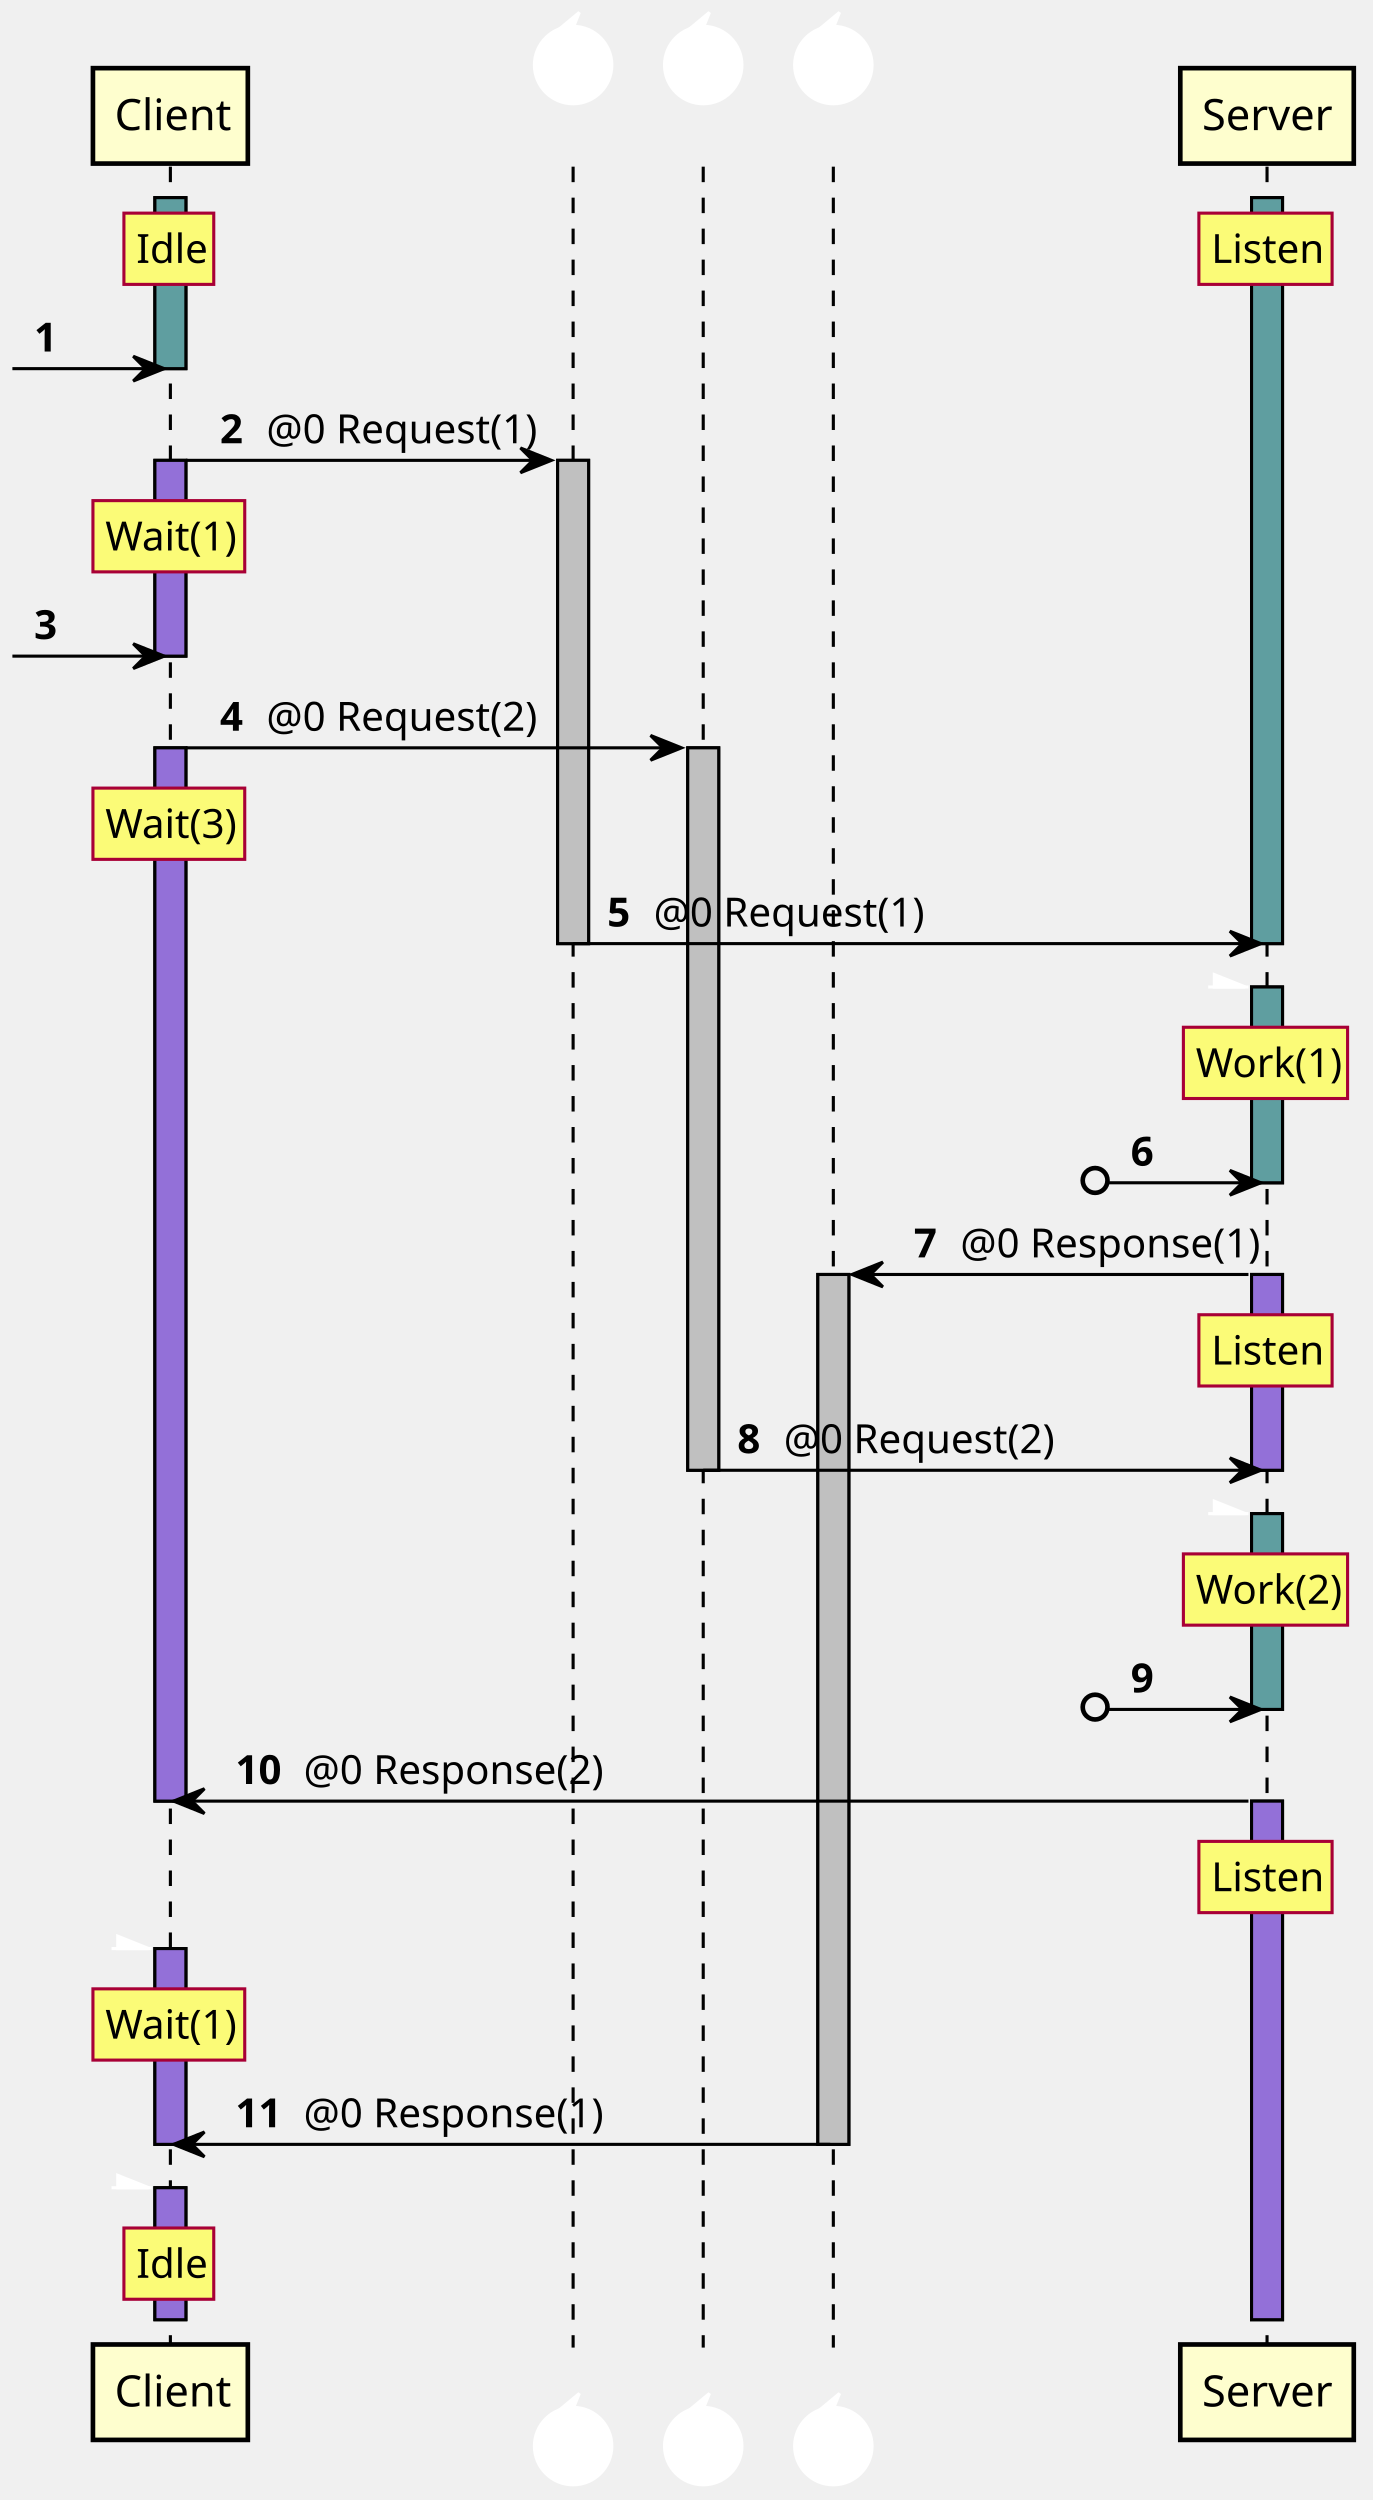
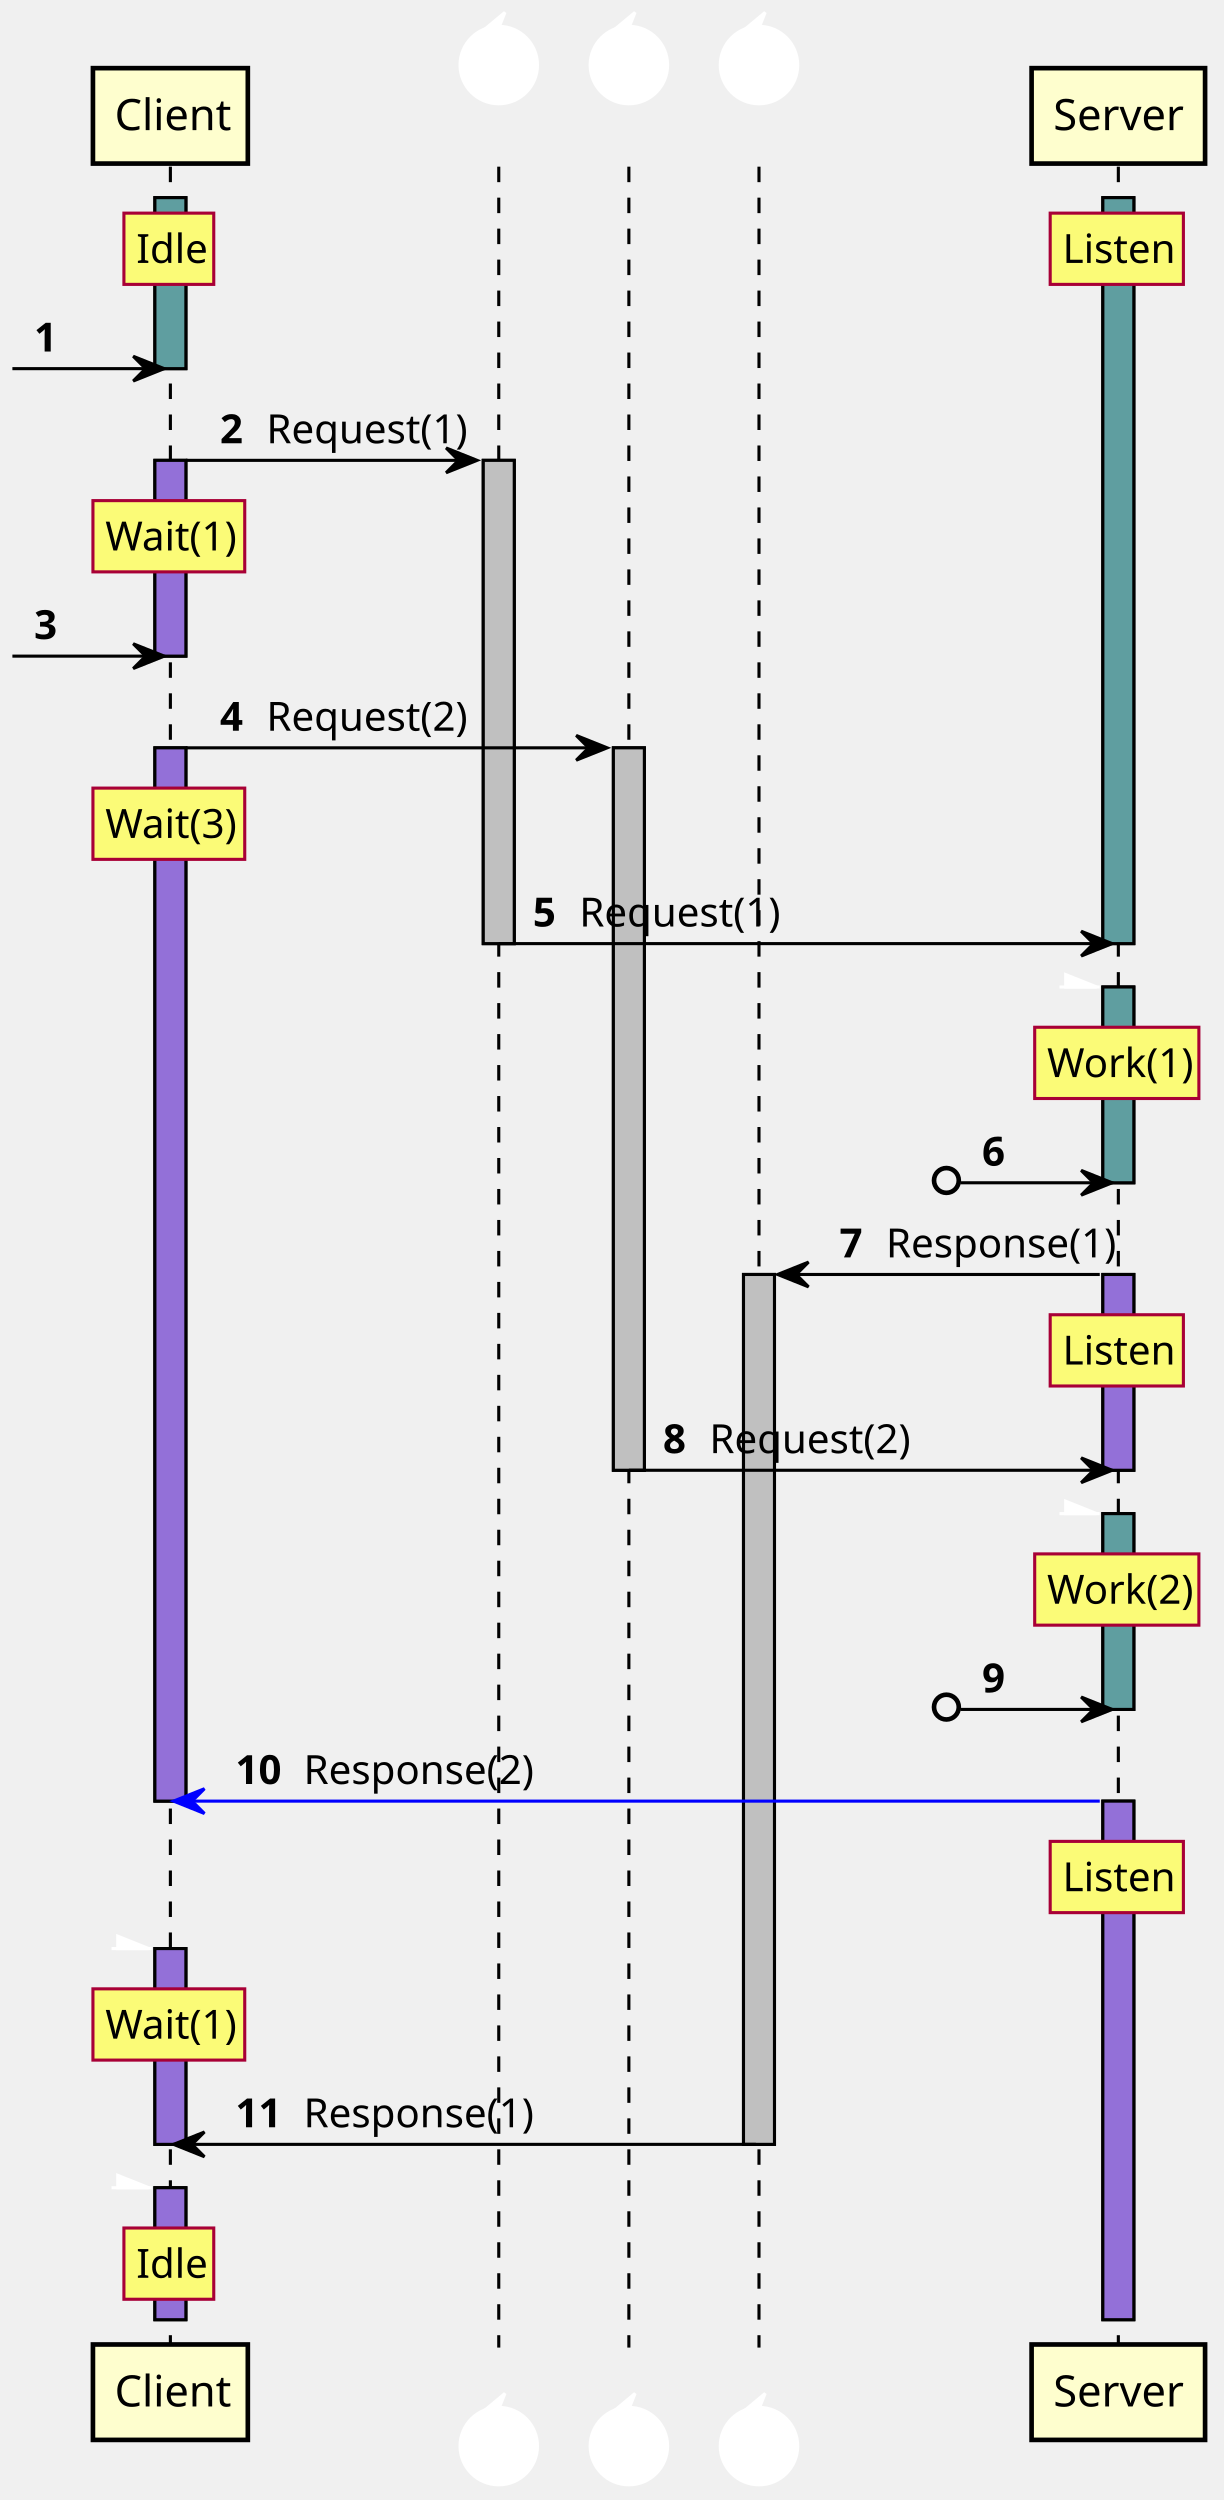
- <svg xmlns="http://www.w3.org/2000/svg" contentScriptType="application/ecmascript" contentStyleType="text/css" height="807px" preserveAspectRatio="none" style="width:443px;height:807px;" version="1.1" viewBox="0 0 443 807" width="443px" zoomAndPan="magnify">
+ <svg xmlns="http://www.w3.org/2000/svg" contentScriptType="application/ecmascript" contentStyleType="text/css" height="807px" preserveAspectRatio="none" style="width:395px;height:807px;" version="1.1" viewBox="0 0 395 807" width="395px" zoomAndPan="magnify">
  <defs />
  <g>
    <rect fill="#5F9EA0" height="55.2" style="stroke:#000000;stroke-width:1.0;" width="10" x="50" y="63.8" />
    <rect fill="#9370D8" height="63.2" style="stroke:#000000;stroke-width:1.0;" width="10" x="50" y="148.6" />
    <rect fill="#9370D8" height="340" style="stroke:#000000;stroke-width:1.0;" width="10" x="50" y="241.4" />
    <rect fill="#9370D8" height="63.2" style="stroke:#000000;stroke-width:1.0;" width="10" x="50" y="629" />
    <rect fill="#9370D8" height="42.6" style="stroke:#000000;stroke-width:1.0;" width="10" x="50" y="706.2" />
-     <rect fill="#C0C0C0" height="156" style="stroke:#000000;stroke-width:1.0;" width="10" x="180" y="148.6" />
-     <rect fill="#C0C0C0" height="233.2" style="stroke:#000000;stroke-width:1.0;" width="10" x="222" y="241.4" />
-     <rect fill="#C0C0C0" height="280.8" style="stroke:#000000;stroke-width:1.0;" width="10" x="264" y="411.4" />
-     <rect fill="#5F9EA0" height="240.8" style="stroke:#000000;stroke-width:1.0;" width="10" x="404" y="63.8" />
-     <rect fill="#5F9EA0" height="63.2" style="stroke:#000000;stroke-width:1.0;" width="10" x="404" y="318.6" />
-     <rect fill="#9370D8" height="63.2" style="stroke:#000000;stroke-width:1.0;" width="10" x="404" y="411.4" />
-     <rect fill="#5F9EA0" height="63.2" style="stroke:#000000;stroke-width:1.0;" width="10" x="404" y="488.6" />
-     <rect fill="#9370D8" height="167.4" style="stroke:#000000;stroke-width:1.0;" width="10" x="404" y="581.4" />
+     <rect fill="#C0C0C0" height="156" style="stroke:#000000;stroke-width:1.0;" width="10" x="156" y="148.6" />
+     <rect fill="#C0C0C0" height="233.2" style="stroke:#000000;stroke-width:1.0;" width="10" x="198" y="241.4" />
+     <rect fill="#C0C0C0" height="280.8" style="stroke:#000000;stroke-width:1.0;" width="10" x="240" y="411.4" />
+     <rect fill="#5F9EA0" height="240.8" style="stroke:#000000;stroke-width:1.0;" width="10" x="356" y="63.8" />
+     <rect fill="#5F9EA0" height="63.2" style="stroke:#000000;stroke-width:1.0;" width="10" x="356" y="318.6" />
+     <rect fill="#9370D8" height="63.2" style="stroke:#000000;stroke-width:1.0;" width="10" x="356" y="411.4" />
+     <rect fill="#5F9EA0" height="63.2" style="stroke:#000000;stroke-width:1.0;" width="10" x="356" y="488.6" />
+     <rect fill="#9370D8" height="167.4" style="stroke:#000000;stroke-width:1.0;" width="10" x="356" y="581.4" />
    <line style="stroke:#000000;stroke-width:1.0;stroke-dasharray:5.0,5.0;" x1="55" x2="55" y1="53.8" y2="757.8" />
-     <line style="stroke:#000000;stroke-width:1.0;stroke-dasharray:5.0,5.0;" x1="185" x2="185" y1="53.8" y2="757.8" />
-     <line style="stroke:#000000;stroke-width:1.0;stroke-dasharray:5.0,5.0;" x1="227" x2="227" y1="53.8" y2="757.8" />
-     <line style="stroke:#000000;stroke-width:1.0;stroke-dasharray:5.0,5.0;" x1="269" x2="269" y1="53.8" y2="757.8" />
-     <line style="stroke:#000000;stroke-width:1.0;stroke-dasharray:5.0,5.0;" x1="409" x2="409" y1="53.8" y2="757.8" />
+     <line style="stroke:#000000;stroke-width:1.0;stroke-dasharray:5.0,5.0;" x1="161" x2="161" y1="53.8" y2="757.8" />
+     <line style="stroke:#000000;stroke-width:1.0;stroke-dasharray:5.0,5.0;" x1="203" x2="203" y1="53.8" y2="757.8" />
+     <line style="stroke:#000000;stroke-width:1.0;stroke-dasharray:5.0,5.0;" x1="245" x2="245" y1="53.8" y2="757.8" />
+     <line style="stroke:#000000;stroke-width:1.0;stroke-dasharray:5.0,5.0;" x1="361" x2="361" y1="53.8" y2="757.8" />
    <rect fill="#FEFECE" height="30.8" style="stroke:#000000;stroke-width:1.5;" width="50" x="30" y="22" />
    <text fill="#000000" font-family="sans-serif" font-size="14" lengthAdjust="spacing" textLength="36" x="37" y="42.006">Client</text>
    <rect fill="#FEFECE" height="30.8" style="stroke:#000000;stroke-width:1.5;" width="50" x="30" y="756.8" />
    <text fill="#000000" font-family="sans-serif" font-size="14" lengthAdjust="spacing" textLength="36" x="37" y="776.806">Client</text>
-     <text fill="#000000" font-family="sans-serif" font-size="14" lengthAdjust="spacing" textLength="0" x="184" y="50.006" />
-     <ellipse cx="185" cy="21" fill="#FFFFFF" rx="12" ry="12" style="stroke:#FFFFFF;stroke-width:2.0;" />
-     <polygon fill="#FFFFFF" points="181,9,187,4,185,9,187,14,181,9" style="stroke:#FFFFFF;stroke-width:1.0;" />
-     <text fill="#000000" font-family="sans-serif" font-size="14" lengthAdjust="spacing" textLength="0" x="184" y="769.806" />
-     <ellipse cx="185" cy="789.6" fill="#FFFFFF" rx="12" ry="12" style="stroke:#FFFFFF;stroke-width:2.0;" />
-     <polygon fill="#FFFFFF" points="181,777.6,187,772.6,185,777.6,187,782.6,181,777.6" style="stroke:#FFFFFF;stroke-width:1.0;" />
-     <text fill="#000000" font-family="sans-serif" font-size="14" lengthAdjust="spacing" textLength="0" x="226" y="50.006" />
-     <ellipse cx="227" cy="21" fill="#FFFFFF" rx="12" ry="12" style="stroke:#FFFFFF;stroke-width:2.0;" />
-     <polygon fill="#FFFFFF" points="223,9,229,4,227,9,229,14,223,9" style="stroke:#FFFFFF;stroke-width:1.0;" />
-     <text fill="#000000" font-family="sans-serif" font-size="14" lengthAdjust="spacing" textLength="0" x="226" y="769.806" />
-     <ellipse cx="227" cy="789.6" fill="#FFFFFF" rx="12" ry="12" style="stroke:#FFFFFF;stroke-width:2.0;" />
-     <polygon fill="#FFFFFF" points="223,777.6,229,772.6,227,777.6,229,782.6,223,777.6" style="stroke:#FFFFFF;stroke-width:1.0;" />
-     <text fill="#000000" font-family="sans-serif" font-size="14" lengthAdjust="spacing" textLength="0" x="268" y="50.006" />
-     <ellipse cx="269" cy="21" fill="#FFFFFF" rx="12" ry="12" style="stroke:#FFFFFF;stroke-width:2.0;" />
-     <polygon fill="#FFFFFF" points="265,9,271,4,269,9,271,14,265,9" style="stroke:#FFFFFF;stroke-width:1.0;" />
-     <text fill="#000000" font-family="sans-serif" font-size="14" lengthAdjust="spacing" textLength="0" x="268" y="769.806" />
-     <ellipse cx="269" cy="789.6" fill="#FFFFFF" rx="12" ry="12" style="stroke:#FFFFFF;stroke-width:2.0;" />
-     <polygon fill="#FFFFFF" points="265,777.6,271,772.6,269,777.6,271,782.6,265,777.6" style="stroke:#FFFFFF;stroke-width:1.0;" />
-     <rect fill="#FEFECE" height="30.8" style="stroke:#000000;stroke-width:1.5;" width="56" x="381" y="22" />
-     <text fill="#000000" font-family="sans-serif" font-size="14" lengthAdjust="spacing" textLength="42" x="388" y="42.006">Server</text>
-     <rect fill="#FEFECE" height="30.8" style="stroke:#000000;stroke-width:1.5;" width="56" x="381" y="756.8" />
-     <text fill="#000000" font-family="sans-serif" font-size="14" lengthAdjust="spacing" textLength="42" x="388" y="776.806">Server</text>
+     <text fill="#000000" font-family="sans-serif" font-size="14" lengthAdjust="spacing" textLength="0" x="160" y="50.006" />
+     <ellipse cx="161" cy="21" fill="#FFFFFF" rx="12" ry="12" style="stroke:#FFFFFF;stroke-width:2.0;" />
+     <polygon fill="#FFFFFF" points="157,9,163,4,161,9,163,14,157,9" style="stroke:#FFFFFF;stroke-width:1.0;" />
+     <text fill="#000000" font-family="sans-serif" font-size="14" lengthAdjust="spacing" textLength="0" x="160" y="769.806" />
+     <ellipse cx="161" cy="789.6" fill="#FFFFFF" rx="12" ry="12" style="stroke:#FFFFFF;stroke-width:2.0;" />
+     <polygon fill="#FFFFFF" points="157,777.6,163,772.6,161,777.6,163,782.6,157,777.6" style="stroke:#FFFFFF;stroke-width:1.0;" />
+     <text fill="#000000" font-family="sans-serif" font-size="14" lengthAdjust="spacing" textLength="0" x="202" y="50.006" />
+     <ellipse cx="203" cy="21" fill="#FFFFFF" rx="12" ry="12" style="stroke:#FFFFFF;stroke-width:2.0;" />
+     <polygon fill="#FFFFFF" points="199,9,205,4,203,9,205,14,199,9" style="stroke:#FFFFFF;stroke-width:1.0;" />
+     <text fill="#000000" font-family="sans-serif" font-size="14" lengthAdjust="spacing" textLength="0" x="202" y="769.806" />
+     <ellipse cx="203" cy="789.6" fill="#FFFFFF" rx="12" ry="12" style="stroke:#FFFFFF;stroke-width:2.0;" />
+     <polygon fill="#FFFFFF" points="199,777.6,205,772.6,203,777.6,205,782.6,199,777.6" style="stroke:#FFFFFF;stroke-width:1.0;" />
+     <text fill="#000000" font-family="sans-serif" font-size="14" lengthAdjust="spacing" textLength="0" x="244" y="50.006" />
+     <ellipse cx="245" cy="21" fill="#FFFFFF" rx="12" ry="12" style="stroke:#FFFFFF;stroke-width:2.0;" />
+     <polygon fill="#FFFFFF" points="241,9,247,4,245,9,247,14,241,9" style="stroke:#FFFFFF;stroke-width:1.0;" />
+     <text fill="#000000" font-family="sans-serif" font-size="14" lengthAdjust="spacing" textLength="0" x="244" y="769.806" />
+     <ellipse cx="245" cy="789.6" fill="#FFFFFF" rx="12" ry="12" style="stroke:#FFFFFF;stroke-width:2.0;" />
+     <polygon fill="#FFFFFF" points="241,777.6,247,772.6,245,777.6,247,782.6,241,777.6" style="stroke:#FFFFFF;stroke-width:1.0;" />
+     <rect fill="#FEFECE" height="30.8" style="stroke:#000000;stroke-width:1.5;" width="56" x="333" y="22" />
+     <text fill="#000000" font-family="sans-serif" font-size="14" lengthAdjust="spacing" textLength="42" x="340" y="42.006">Server</text>
+     <rect fill="#FEFECE" height="30.8" style="stroke:#000000;stroke-width:1.5;" width="56" x="333" y="756.8" />
+     <text fill="#000000" font-family="sans-serif" font-size="14" lengthAdjust="spacing" textLength="42" x="340" y="776.806">Server</text>
    <rect fill="#5F9EA0" height="55.2" style="stroke:#000000;stroke-width:1.0;" width="10" x="50" y="63.8" />
    <rect fill="#9370D8" height="63.2" style="stroke:#000000;stroke-width:1.0;" width="10" x="50" y="148.6" />
    <rect fill="#9370D8" height="340" style="stroke:#000000;stroke-width:1.0;" width="10" x="50" y="241.4" />
    <rect fill="#9370D8" height="63.2" style="stroke:#000000;stroke-width:1.0;" width="10" x="50" y="629" />
    <rect fill="#9370D8" height="42.6" style="stroke:#000000;stroke-width:1.0;" width="10" x="50" y="706.2" />
-     <rect fill="#C0C0C0" height="156" style="stroke:#000000;stroke-width:1.0;" width="10" x="180" y="148.6" />
-     <rect fill="#C0C0C0" height="233.2" style="stroke:#000000;stroke-width:1.0;" width="10" x="222" y="241.4" />
-     <rect fill="#C0C0C0" height="280.8" style="stroke:#000000;stroke-width:1.0;" width="10" x="264" y="411.4" />
-     <rect fill="#5F9EA0" height="240.8" style="stroke:#000000;stroke-width:1.0;" width="10" x="404" y="63.8" />
-     <rect fill="#5F9EA0" height="63.2" style="stroke:#000000;stroke-width:1.0;" width="10" x="404" y="318.6" />
-     <rect fill="#9370D8" height="63.2" style="stroke:#000000;stroke-width:1.0;" width="10" x="404" y="411.4" />
-     <rect fill="#5F9EA0" height="63.2" style="stroke:#000000;stroke-width:1.0;" width="10" x="404" y="488.6" />
-     <rect fill="#9370D8" height="167.4" style="stroke:#000000;stroke-width:1.0;" width="10" x="404" y="581.4" />
+     <rect fill="#C0C0C0" height="156" style="stroke:#000000;stroke-width:1.0;" width="10" x="156" y="148.6" />
+     <rect fill="#C0C0C0" height="233.2" style="stroke:#000000;stroke-width:1.0;" width="10" x="198" y="241.4" />
+     <rect fill="#C0C0C0" height="280.8" style="stroke:#000000;stroke-width:1.0;" width="10" x="240" y="411.4" />
+     <rect fill="#5F9EA0" height="240.8" style="stroke:#000000;stroke-width:1.0;" width="10" x="356" y="63.8" />
+     <rect fill="#5F9EA0" height="63.2" style="stroke:#000000;stroke-width:1.0;" width="10" x="356" y="318.6" />
+     <rect fill="#9370D8" height="63.2" style="stroke:#000000;stroke-width:1.0;" width="10" x="356" y="411.4" />
+     <rect fill="#5F9EA0" height="63.2" style="stroke:#000000;stroke-width:1.0;" width="10" x="356" y="488.6" />
+     <rect fill="#9370D8" height="167.4" style="stroke:#000000;stroke-width:1.0;" width="10" x="356" y="581.4" />
    <rect fill="#FBFB77" height="23" style="stroke:#A80036;stroke-width:1.0;" width="29" x="40" y="68.8" />
    <text fill="#000000" font-family="sans-serif" font-size="13" lengthAdjust="spacing" textLength="21" x="44" y="84.877">Idle</text>
-     <rect fill="#FBFB77" height="23" style="stroke:#A80036;stroke-width:1.0;" width="43" x="387" y="68.8" />
-     <text fill="#000000" font-family="sans-serif" font-size="13" lengthAdjust="spacing" textLength="35" x="391" y="84.877">Listen</text>
+     <rect fill="#FBFB77" height="23" style="stroke:#A80036;stroke-width:1.0;" width="43" x="339" y="68.8" />
+     <text fill="#000000" font-family="sans-serif" font-size="13" lengthAdjust="spacing" textLength="35" x="343" y="84.877">Listen</text>
    <polygon fill="#000000" points="43,115,53,119,43,123,47,119" style="stroke:#000000;stroke-width:1.0;" />
    <line style="stroke:#000000;stroke-width:1.0;" x1="4" x2="49" y1="119" y2="119" />
    <text fill="#000000" font-family="sans-serif" font-size="13" lengthAdjust="spacing" textLength="0" x="11" y="113.477" />
    <text fill="#000000" font-family="sans-serif" font-size="13" font-weight="bold" lengthAdjust="spacing" textLength="7" x="11" y="113.477">1</text>
    <text fill="#000000" font-family="sans-serif" font-size="13" lengthAdjust="spacing" textLength="0" x="22" y="113.477" />
    <text fill="#000000" font-family="sans-serif" font-size="13" lengthAdjust="spacing" textLength="0" x="30" y="113.477" />
-     <polygon fill="#000000" points="168,144.6,178,148.6,168,152.6,172,148.6" style="stroke:#000000;stroke-width:1.0;" />
-     <line style="stroke:#000000;stroke-width:1.0;" x1="60" x2="174" y1="148.6" y2="148.6" />
+     <polygon fill="#000000" points="144,144.6,154,148.6,144,152.6,148,148.6" style="stroke:#000000;stroke-width:1.0;" />
+     <line style="stroke:#000000;stroke-width:1.0;" x1="60" x2="150" y1="148.6" y2="148.6" />
    <text fill="#000000" font-family="sans-serif" font-size="13" lengthAdjust="spacing" textLength="0" x="71" y="143.077" />
    <text fill="#000000" font-family="sans-serif" font-size="13" font-weight="bold" lengthAdjust="spacing" textLength="7" x="71" y="143.077">2</text>
    <text fill="#000000" font-family="sans-serif" font-size="13" lengthAdjust="spacing" textLength="0" x="82" y="143.077" />
-     <text fill="#000000" font-family="sans-serif" font-size="13" lengthAdjust="spacing" textLength="87" x="86" y="143.077">@0 Request(1)</text>
+     <text fill="#000000" font-family="sans-serif" font-size="13" lengthAdjust="spacing" textLength="63" x="86" y="143.077">Request(1)</text>
    <rect fill="#FBFB77" height="23" style="stroke:#A80036;stroke-width:1.0;" width="49" x="30" y="161.6" />
    <text fill="#000000" font-family="sans-serif" font-size="13" lengthAdjust="spacing" textLength="41" x="34" y="177.677">Wait(1)</text>
    <polygon fill="#000000" points="43,207.8,53,211.8,43,215.8,47,211.8" style="stroke:#000000;stroke-width:1.0;" />
    <line style="stroke:#000000;stroke-width:1.0;" x1="4" x2="49" y1="211.8" y2="211.8" />
    <text fill="#000000" font-family="sans-serif" font-size="13" lengthAdjust="spacing" textLength="0" x="11" y="206.277" />
    <text fill="#000000" font-family="sans-serif" font-size="13" font-weight="bold" lengthAdjust="spacing" textLength="7" x="11" y="206.277">3</text>
    <text fill="#000000" font-family="sans-serif" font-size="13" lengthAdjust="spacing" textLength="0" x="22" y="206.277" />
    <text fill="#000000" font-family="sans-serif" font-size="13" lengthAdjust="spacing" textLength="0" x="30" y="206.277" />
-     <polygon fill="#000000" points="210,237.4,220,241.4,210,245.4,214,241.4" style="stroke:#000000;stroke-width:1.0;" />
-     <line style="stroke:#000000;stroke-width:1.0;" x1="60" x2="216" y1="241.4" y2="241.4" />
+     <polygon fill="#000000" points="186,237.4,196,241.4,186,245.4,190,241.4" style="stroke:#000000;stroke-width:1.0;" />
+     <line style="stroke:#000000;stroke-width:1.0;" x1="60" x2="192" y1="241.4" y2="241.4" />
    <text fill="#000000" font-family="sans-serif" font-size="13" lengthAdjust="spacing" textLength="0" x="71" y="235.877" />
    <text fill="#000000" font-family="sans-serif" font-size="13" font-weight="bold" lengthAdjust="spacing" textLength="7" x="71" y="235.877">4</text>
    <text fill="#000000" font-family="sans-serif" font-size="13" lengthAdjust="spacing" textLength="0" x="82" y="235.877" />
-     <text fill="#000000" font-family="sans-serif" font-size="13" lengthAdjust="spacing" textLength="87" x="86" y="235.877">@0 Request(2)</text>
+     <text fill="#000000" font-family="sans-serif" font-size="13" lengthAdjust="spacing" textLength="63" x="86" y="235.877">Request(2)</text>
    <rect fill="#FBFB77" height="23" style="stroke:#A80036;stroke-width:1.0;" width="49" x="30" y="254.4" />
    <text fill="#000000" font-family="sans-serif" font-size="13" lengthAdjust="spacing" textLength="41" x="34" y="270.477">Wait(3)</text>
-     <polygon fill="#000000" points="397,300.6,407,304.6,397,308.6,401,304.6" style="stroke:#000000;stroke-width:1.0;" />
-     <line style="stroke:#000000;stroke-width:1.0;" x1="185" x2="403" y1="304.6" y2="304.6" />
-     <text fill="#000000" font-family="sans-serif" font-size="13" lengthAdjust="spacing" textLength="0" x="196" y="299.077" />
-     <text fill="#000000" font-family="sans-serif" font-size="13" font-weight="bold" lengthAdjust="spacing" textLength="7" x="196" y="299.077">5</text>
-     <text fill="#000000" font-family="sans-serif" font-size="13" lengthAdjust="spacing" textLength="0" x="207" y="299.077" />
-     <text fill="#000000" font-family="sans-serif" font-size="13" lengthAdjust="spacing" textLength="87" x="211" y="299.077">@0 Request(1)</text>
-     <polygon fill="#FFFFFF" points="392,314.6,402,318.6,392,318.6" style="stroke:#FFFFFF;stroke-width:1.0;" />
-     <line style="stroke:#FFFFFF;stroke-width:1.0;" x1="390" x2="403" y1="318.6" y2="318.6" />
-     <rect fill="#FBFB77" height="23" style="stroke:#A80036;stroke-width:1.0;" width="53" x="382" y="331.6" />
-     <text fill="#000000" font-family="sans-serif" font-size="13" lengthAdjust="spacing" textLength="45" x="386" y="347.677">Work(1)</text>
-     <ellipse cx="353.5" cy="381.05" rx="4" ry="4" style="stroke:#000000;stroke-width:1.5;fill:none;" />
-     <polygon fill="#000000" points="397,377.8,407,381.8,397,385.8,401,381.8" style="stroke:#000000;stroke-width:1.0;" />
-     <line style="stroke:#000000;stroke-width:1.0;" x1="358" x2="403" y1="381.8" y2="381.8" />
-     <text fill="#000000" font-family="sans-serif" font-size="13" lengthAdjust="spacing" textLength="0" x="365" y="376.277" />
-     <text fill="#000000" font-family="sans-serif" font-size="13" font-weight="bold" lengthAdjust="spacing" textLength="7" x="365" y="376.277">6</text>
-     <text fill="#000000" font-family="sans-serif" font-size="13" lengthAdjust="spacing" textLength="0" x="376" y="376.277" />
-     <text fill="#000000" font-family="sans-serif" font-size="13" lengthAdjust="spacing" textLength="0" x="384" y="376.277" />
-     <polygon fill="#000000" points="285,407.4,275,411.4,285,415.4,281,411.4" style="stroke:#000000;stroke-width:1.0;" />
-     <line style="stroke:#000000;stroke-width:1.0;" x1="279" x2="403" y1="411.4" y2="411.4" />
-     <text fill="#000000" font-family="sans-serif" font-size="13" lengthAdjust="spacing" textLength="0" x="295" y="405.877" />
-     <text fill="#000000" font-family="sans-serif" font-size="13" font-weight="bold" lengthAdjust="spacing" textLength="7" x="295" y="405.877">7</text>
-     <text fill="#000000" font-family="sans-serif" font-size="13" lengthAdjust="spacing" textLength="0" x="306" y="405.877" />
-     <text fill="#000000" font-family="sans-serif" font-size="13" lengthAdjust="spacing" textLength="97" x="310" y="405.877">@0 Response(1)</text>
-     <rect fill="#FBFB77" height="23" style="stroke:#A80036;stroke-width:1.0;" width="43" x="387" y="424.4" />
-     <text fill="#000000" font-family="sans-serif" font-size="13" lengthAdjust="spacing" textLength="35" x="391" y="440.477">Listen</text>
-     <polygon fill="#000000" points="397,470.6,407,474.6,397,478.6,401,474.6" style="stroke:#000000;stroke-width:1.0;" />
-     <line style="stroke:#000000;stroke-width:1.0;" x1="227" x2="403" y1="474.6" y2="474.6" />
-     <text fill="#000000" font-family="sans-serif" font-size="13" lengthAdjust="spacing" textLength="0" x="238" y="469.077" />
-     <text fill="#000000" font-family="sans-serif" font-size="13" font-weight="bold" lengthAdjust="spacing" textLength="7" x="238" y="469.077">8</text>
-     <text fill="#000000" font-family="sans-serif" font-size="13" lengthAdjust="spacing" textLength="0" x="249" y="469.077" />
-     <text fill="#000000" font-family="sans-serif" font-size="13" lengthAdjust="spacing" textLength="87" x="253" y="469.077">@0 Request(2)</text>
-     <polygon fill="#FFFFFF" points="392,484.6,402,488.6,392,488.6" style="stroke:#FFFFFF;stroke-width:1.0;" />
-     <line style="stroke:#FFFFFF;stroke-width:1.0;" x1="390" x2="403" y1="488.6" y2="488.6" />
-     <rect fill="#FBFB77" height="23" style="stroke:#A80036;stroke-width:1.0;" width="53" x="382" y="501.6" />
-     <text fill="#000000" font-family="sans-serif" font-size="13" lengthAdjust="spacing" textLength="45" x="386" y="517.677">Work(2)</text>
-     <ellipse cx="353.5" cy="551.05" rx="4" ry="4" style="stroke:#000000;stroke-width:1.5;fill:none;" />
-     <polygon fill="#000000" points="397,547.8,407,551.8,397,555.8,401,551.8" style="stroke:#000000;stroke-width:1.0;" />
-     <line style="stroke:#000000;stroke-width:1.0;" x1="358" x2="403" y1="551.8" y2="551.8" />
-     <text fill="#000000" font-family="sans-serif" font-size="13" lengthAdjust="spacing" textLength="0" x="365" y="546.277" />
-     <text fill="#000000" font-family="sans-serif" font-size="13" font-weight="bold" lengthAdjust="spacing" textLength="7" x="365" y="546.277">9</text>
-     <text fill="#000000" font-family="sans-serif" font-size="13" lengthAdjust="spacing" textLength="0" x="376" y="546.277" />
-     <text fill="#000000" font-family="sans-serif" font-size="13" lengthAdjust="spacing" textLength="0" x="384" y="546.277" />
-     <polygon fill="#000000" points="66,577.4,56,581.4,66,585.4,62,581.4" style="stroke:#000000;stroke-width:1.0;" />
-     <line style="stroke:#000000;stroke-width:1.0;" x1="60" x2="403" y1="581.4" y2="581.4" />
+     <polygon fill="#000000" points="349,300.6,359,304.6,349,308.6,353,304.6" style="stroke:#000000;stroke-width:1.0;" />
+     <line style="stroke:#000000;stroke-width:1.0;" x1="161" x2="355" y1="304.6" y2="304.6" />
+     <text fill="#000000" font-family="sans-serif" font-size="13" lengthAdjust="spacing" textLength="0" x="172" y="299.077" />
+     <text fill="#000000" font-family="sans-serif" font-size="13" font-weight="bold" lengthAdjust="spacing" textLength="7" x="172" y="299.077">5</text>
+     <text fill="#000000" font-family="sans-serif" font-size="13" lengthAdjust="spacing" textLength="0" x="183" y="299.077" />
+     <text fill="#000000" font-family="sans-serif" font-size="13" lengthAdjust="spacing" textLength="63" x="187" y="299.077">Request(1)</text>
+     <polygon fill="#FFFFFF" points="344,314.6,354,318.6,344,318.6" style="stroke:#FFFFFF;stroke-width:1.0;" />
+     <line style="stroke:#FFFFFF;stroke-width:1.0;" x1="342" x2="355" y1="318.6" y2="318.6" />
+     <rect fill="#FBFB77" height="23" style="stroke:#A80036;stroke-width:1.0;" width="53" x="334" y="331.6" />
+     <text fill="#000000" font-family="sans-serif" font-size="13" lengthAdjust="spacing" textLength="45" x="338" y="347.677">Work(1)</text>
+     <ellipse cx="305.5" cy="381.05" rx="4" ry="4" style="stroke:#000000;stroke-width:1.5;fill:none;" />
+     <polygon fill="#000000" points="349,377.8,359,381.8,349,385.8,353,381.8" style="stroke:#000000;stroke-width:1.0;" />
+     <line style="stroke:#000000;stroke-width:1.0;" x1="310" x2="355" y1="381.8" y2="381.8" />
+     <text fill="#000000" font-family="sans-serif" font-size="13" lengthAdjust="spacing" textLength="0" x="317" y="376.277" />
+     <text fill="#000000" font-family="sans-serif" font-size="13" font-weight="bold" lengthAdjust="spacing" textLength="7" x="317" y="376.277">6</text>
+     <text fill="#000000" font-family="sans-serif" font-size="13" lengthAdjust="spacing" textLength="0" x="328" y="376.277" />
+     <text fill="#000000" font-family="sans-serif" font-size="13" lengthAdjust="spacing" textLength="0" x="336" y="376.277" />
+     <polygon fill="#000000" points="261,407.4,251,411.4,261,415.4,257,411.4" style="stroke:#000000;stroke-width:1.0;" />
+     <line style="stroke:#000000;stroke-width:1.0;" x1="255" x2="355" y1="411.4" y2="411.4" />
+     <text fill="#000000" font-family="sans-serif" font-size="13" lengthAdjust="spacing" textLength="0" x="271" y="405.877" />
+     <text fill="#000000" font-family="sans-serif" font-size="13" font-weight="bold" lengthAdjust="spacing" textLength="7" x="271" y="405.877">7</text>
+     <text fill="#000000" font-family="sans-serif" font-size="13" lengthAdjust="spacing" textLength="0" x="282" y="405.877" />
+     <text fill="#000000" font-family="sans-serif" font-size="13" lengthAdjust="spacing" textLength="73" x="286" y="405.877">Response(1)</text>
+     <rect fill="#FBFB77" height="23" style="stroke:#A80036;stroke-width:1.0;" width="43" x="339" y="424.4" />
+     <text fill="#000000" font-family="sans-serif" font-size="13" lengthAdjust="spacing" textLength="35" x="343" y="440.477">Listen</text>
+     <polygon fill="#000000" points="349,470.6,359,474.6,349,478.6,353,474.6" style="stroke:#000000;stroke-width:1.0;" />
+     <line style="stroke:#000000;stroke-width:1.0;" x1="203" x2="355" y1="474.6" y2="474.6" />
+     <text fill="#000000" font-family="sans-serif" font-size="13" lengthAdjust="spacing" textLength="0" x="214" y="469.077" />
+     <text fill="#000000" font-family="sans-serif" font-size="13" font-weight="bold" lengthAdjust="spacing" textLength="7" x="214" y="469.077">8</text>
+     <text fill="#000000" font-family="sans-serif" font-size="13" lengthAdjust="spacing" textLength="0" x="225" y="469.077" />
+     <text fill="#000000" font-family="sans-serif" font-size="13" lengthAdjust="spacing" textLength="63" x="229" y="469.077">Request(2)</text>
+     <polygon fill="#FFFFFF" points="344,484.6,354,488.6,344,488.6" style="stroke:#FFFFFF;stroke-width:1.0;" />
+     <line style="stroke:#FFFFFF;stroke-width:1.0;" x1="342" x2="355" y1="488.6" y2="488.6" />
+     <rect fill="#FBFB77" height="23" style="stroke:#A80036;stroke-width:1.0;" width="53" x="334" y="501.6" />
+     <text fill="#000000" font-family="sans-serif" font-size="13" lengthAdjust="spacing" textLength="45" x="338" y="517.677">Work(2)</text>
+     <ellipse cx="305.5" cy="551.05" rx="4" ry="4" style="stroke:#000000;stroke-width:1.5;fill:none;" />
+     <polygon fill="#000000" points="349,547.8,359,551.8,349,555.8,353,551.8" style="stroke:#000000;stroke-width:1.0;" />
+     <line style="stroke:#000000;stroke-width:1.0;" x1="310" x2="355" y1="551.8" y2="551.8" />
+     <text fill="#000000" font-family="sans-serif" font-size="13" lengthAdjust="spacing" textLength="0" x="317" y="546.277" />
+     <text fill="#000000" font-family="sans-serif" font-size="13" font-weight="bold" lengthAdjust="spacing" textLength="7" x="317" y="546.277">9</text>
+     <text fill="#000000" font-family="sans-serif" font-size="13" lengthAdjust="spacing" textLength="0" x="328" y="546.277" />
+     <text fill="#000000" font-family="sans-serif" font-size="13" lengthAdjust="spacing" textLength="0" x="336" y="546.277" />
+     <polygon fill="#0000FF" points="66,577.4,56,581.4,66,585.4,62,581.4" style="stroke:#0000FF;stroke-width:1.0;" />
+     <line style="stroke:#0000FF;stroke-width:1.0;" x1="60" x2="355" y1="581.4" y2="581.4" />
    <text fill="#000000" font-family="sans-serif" font-size="13" lengthAdjust="spacing" textLength="0" x="76" y="575.877" />
    <text fill="#000000" font-family="sans-serif" font-size="13" font-weight="bold" lengthAdjust="spacing" textLength="14" x="76" y="575.877">10</text>
    <text fill="#000000" font-family="sans-serif" font-size="13" lengthAdjust="spacing" textLength="0" x="94" y="575.877" />
-     <text fill="#000000" font-family="sans-serif" font-size="13" lengthAdjust="spacing" textLength="97" x="98" y="575.877">@0 Response(2)</text>
-     <rect fill="#FBFB77" height="23" style="stroke:#A80036;stroke-width:1.0;" width="43" x="387" y="594.4" />
-     <text fill="#000000" font-family="sans-serif" font-size="13" lengthAdjust="spacing" textLength="35" x="391" y="610.477">Listen</text>
+     <text fill="#000000" font-family="sans-serif" font-size="13" lengthAdjust="spacing" textLength="73" x="98" y="575.877">Response(2)</text>
+     <rect fill="#FBFB77" height="23" style="stroke:#A80036;stroke-width:1.0;" width="43" x="339" y="594.4" />
+     <text fill="#000000" font-family="sans-serif" font-size="13" lengthAdjust="spacing" textLength="35" x="343" y="610.477">Listen</text>
    <polygon fill="#FFFFFF" points="38,625,48,629,38,629" style="stroke:#FFFFFF;stroke-width:1.0;" />
    <line style="stroke:#FFFFFF;stroke-width:1.0;" x1="36" x2="49" y1="629" y2="629" />
    <rect fill="#FBFB77" height="23" style="stroke:#A80036;stroke-width:1.0;" width="49" x="30" y="642" />
    <text fill="#000000" font-family="sans-serif" font-size="13" lengthAdjust="spacing" textLength="41" x="34" y="658.077">Wait(1)</text>
    <polygon fill="#000000" points="66,688.2,56,692.2,66,696.2,62,692.2" style="stroke:#000000;stroke-width:1.0;" />
-     <line style="stroke:#000000;stroke-width:1.0;" x1="60" x2="268" y1="692.2" y2="692.2" />
+     <line style="stroke:#000000;stroke-width:1.0;" x1="60" x2="244" y1="692.2" y2="692.2" />
    <text fill="#000000" font-family="sans-serif" font-size="13" lengthAdjust="spacing" textLength="0" x="76" y="686.677" />
    <text fill="#000000" font-family="sans-serif" font-size="13" font-weight="bold" lengthAdjust="spacing" textLength="14" x="76" y="686.677">11</text>
    <text fill="#000000" font-family="sans-serif" font-size="13" lengthAdjust="spacing" textLength="0" x="94" y="686.677" />
-     <text fill="#000000" font-family="sans-serif" font-size="13" lengthAdjust="spacing" textLength="97" x="98" y="686.677">@0 Response(1)</text>
+     <text fill="#000000" font-family="sans-serif" font-size="13" lengthAdjust="spacing" textLength="73" x="98" y="686.677">Response(1)</text>
    <polygon fill="#FFFFFF" points="38,702.2,48,706.2,38,706.2" style="stroke:#FFFFFF;stroke-width:1.0;" />
    <line style="stroke:#FFFFFF;stroke-width:1.0;" x1="36" x2="49" y1="706.2" y2="706.2" />
    <rect fill="#FBFB77" height="23" style="stroke:#A80036;stroke-width:1.0;" width="29" x="40" y="719.2" />
    <text fill="#000000" font-family="sans-serif" font-size="13" lengthAdjust="spacing" textLength="21" x="44" y="735.277">Idle</text>
  </g>
</svg>
